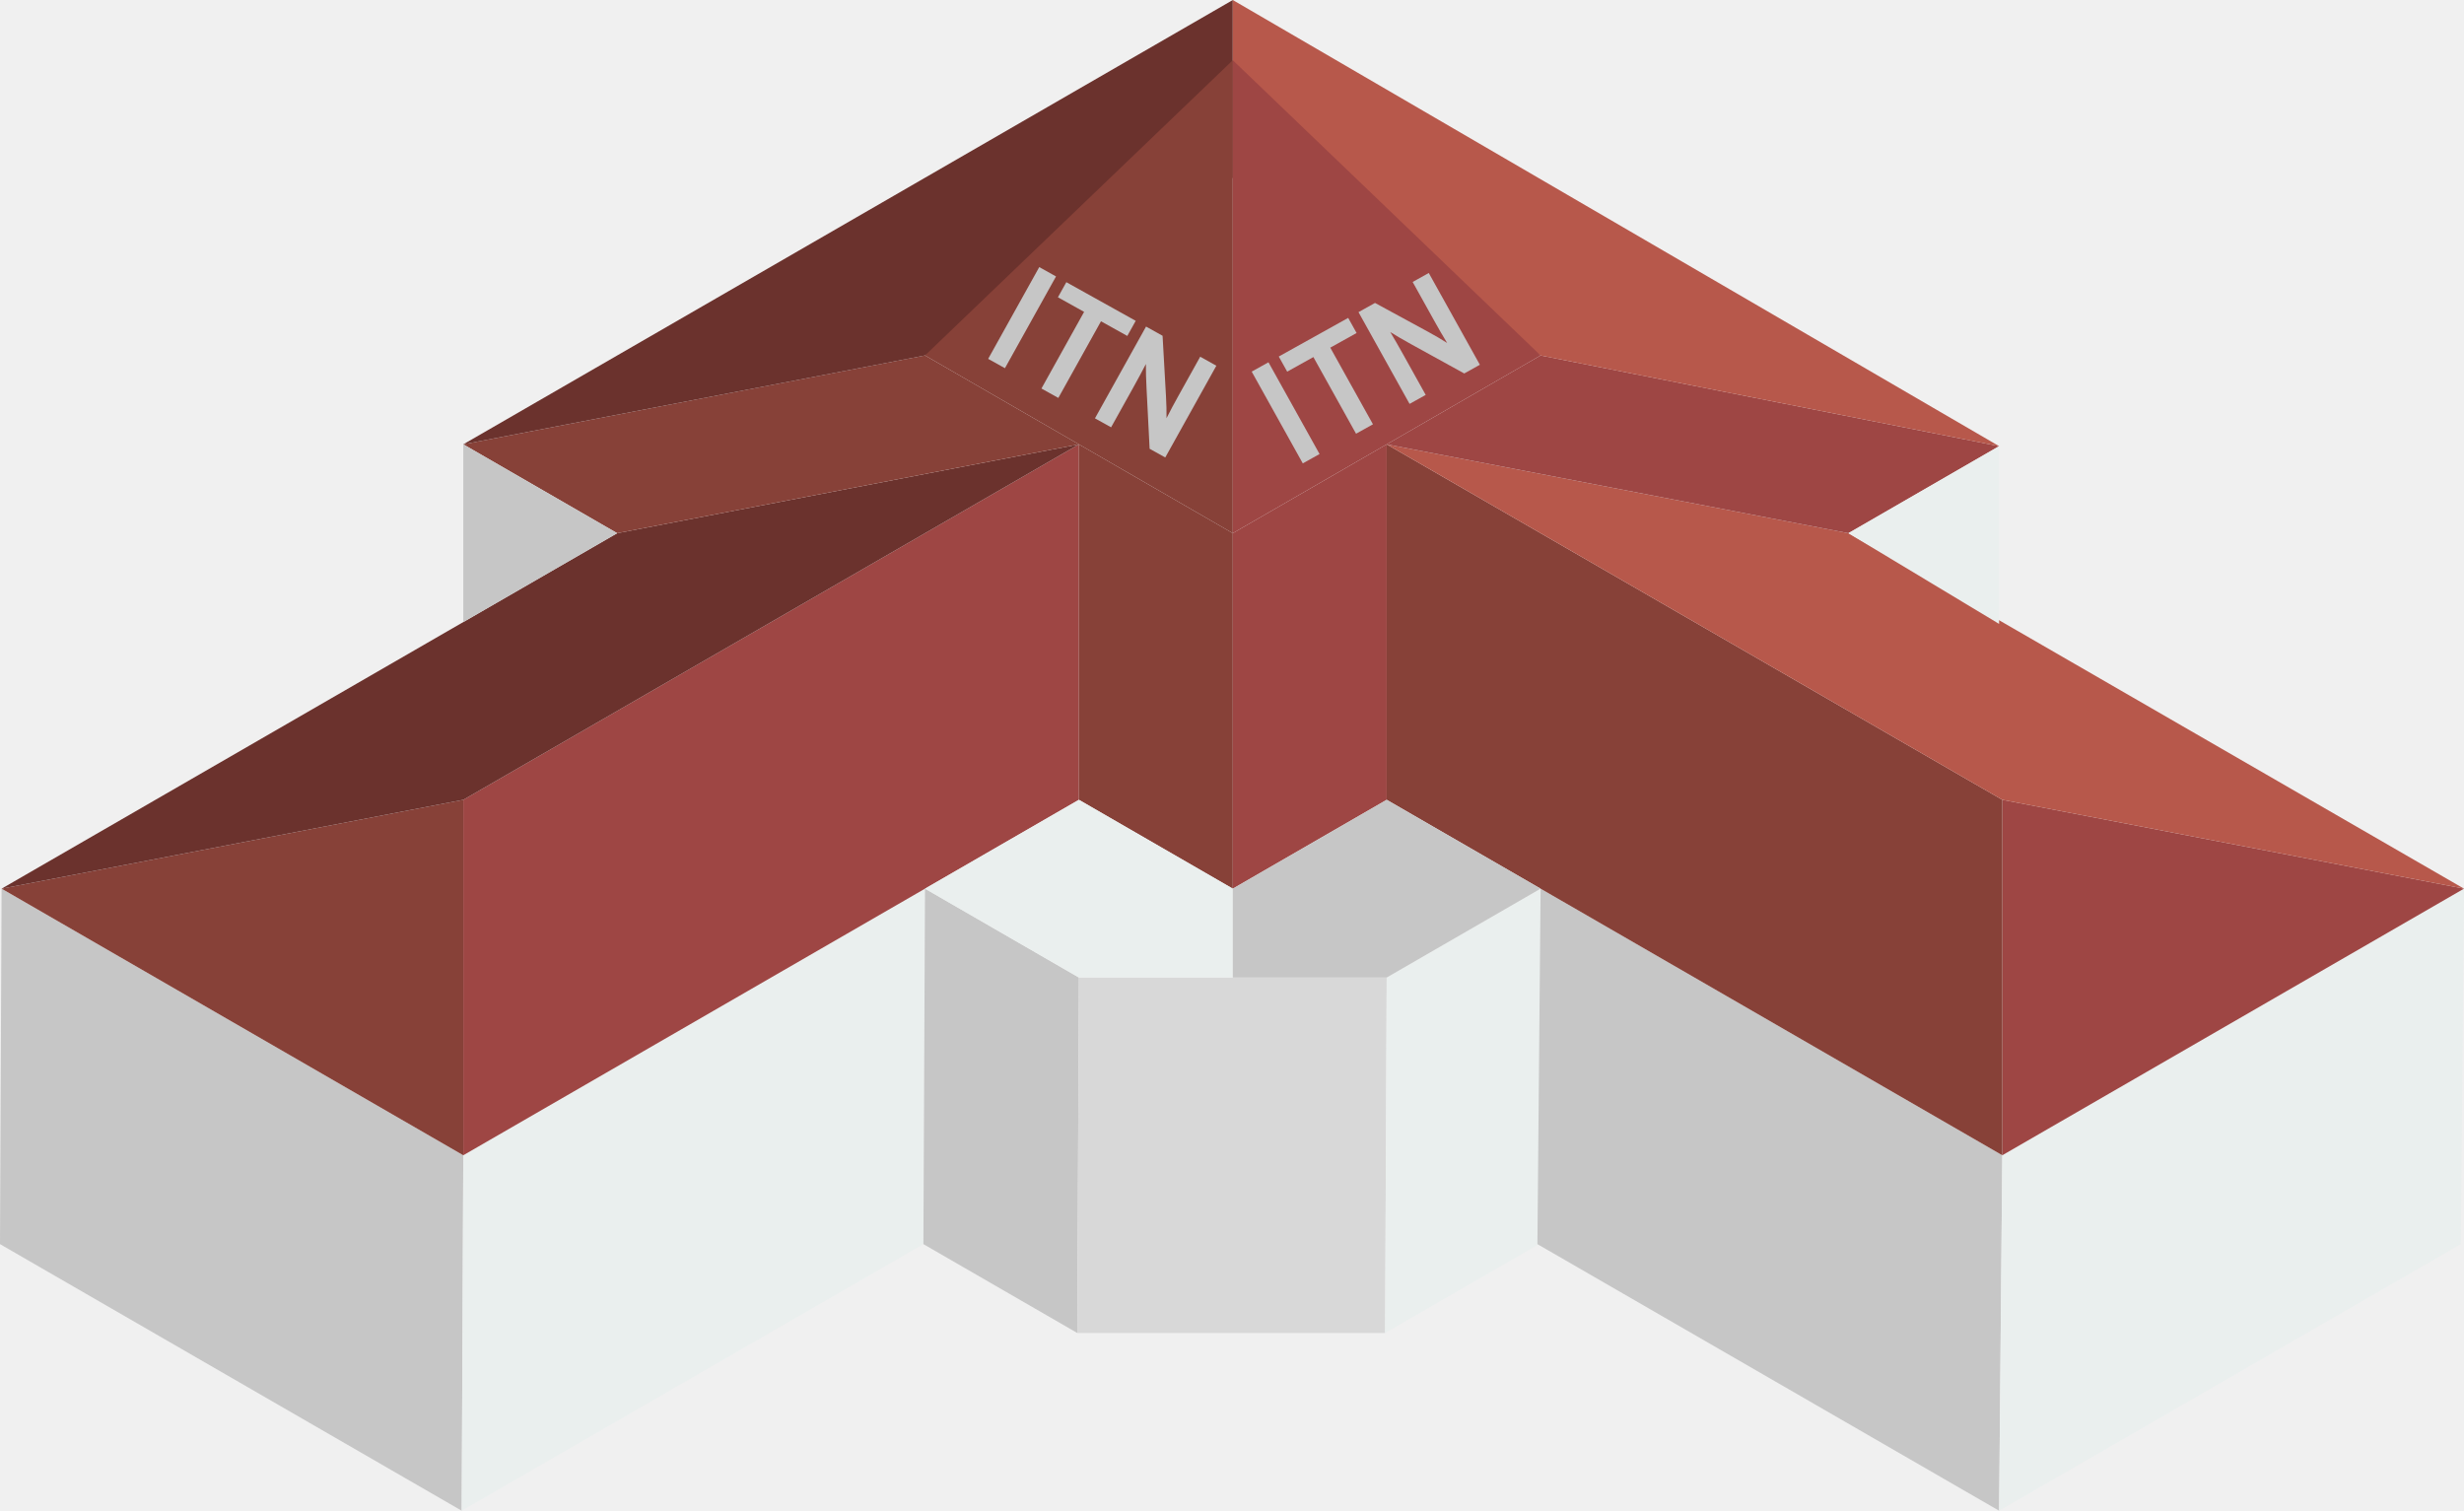
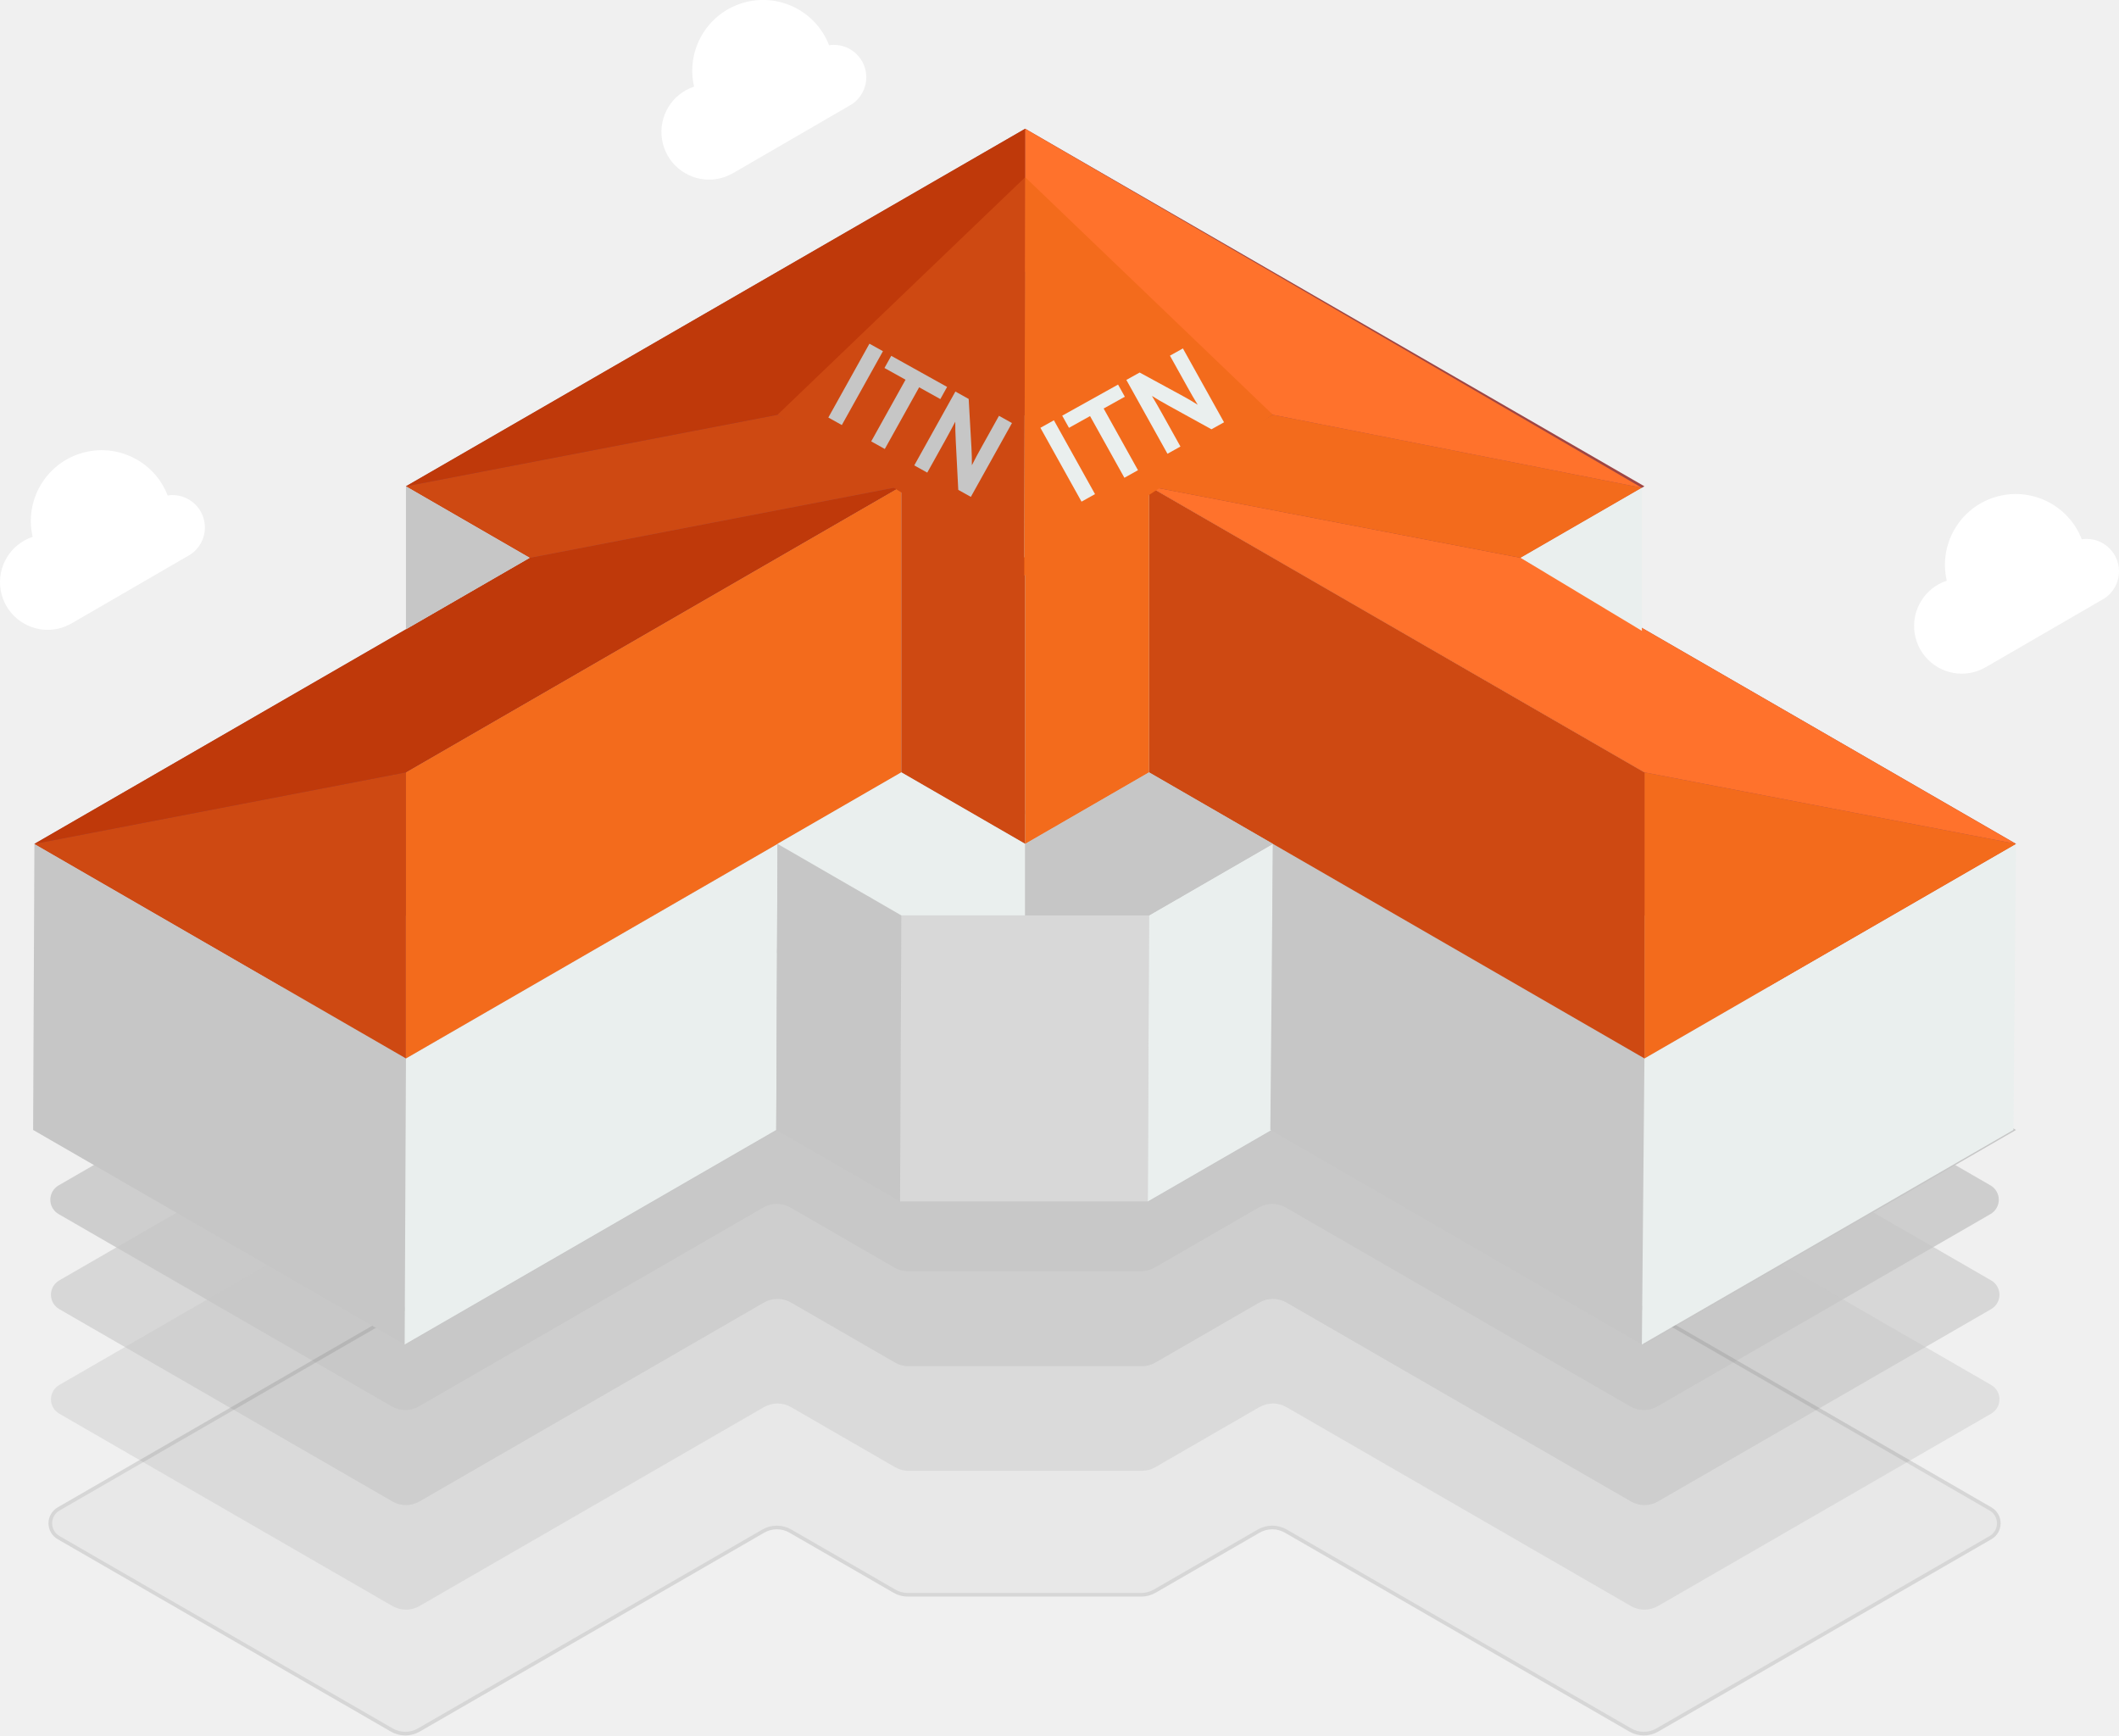
- <svg xmlns="http://www.w3.org/2000/svg" width="576" height="353.14" viewBox="0 0 576 353.14">
-   <g id="Group_71" data-name="Group 71" transform="translate(-192.641 -60.996)">
-     <path id="Path_620" data-name="Path 620" d="M300.571,259.169l.373-83.092-107.93-62.319-.373,83.092Z" transform="translate(0 154.967)" fill="#c6c6c6" />
-     <path id="Path_621" data-name="Path 621" d="M327.984,196.85l.373-83.092-107.93,62.319-.373,83.092Z" transform="translate(80.516 154.967)" fill="#eaefee" />
-     <path id="Path_622" data-name="Path 622" d="M283.445,217.623l.373-83.092-35.977-20.773-.373,83.092Z" transform="translate(161.033 154.967)" fill="#c6c6c6" />
-     <path id="Path_623" data-name="Path 623" d="M328.559,202.126l.373-83.092H256.979l-.373,83.092Z" transform="translate(187.871 170.464)" fill="#d8d8d8" />
-     <path id="Path_624" data-name="Path 624" d="M310.858,196.85l.373-83.092-35.977,20.773-.373,83.092Z" transform="translate(241.549 154.967)" fill="#eaefee" />
-     <path id="Path_625" data-name="Path 625" d="M391.855,259.169l.746-83.092-107.93-62.319-.746,83.092Z" transform="translate(268.11 154.967)" fill="#c6c6c6" />
-     <path id="Path_626" data-name="Path 626" d="M419.269,196.85l.746-83.092-107.93,62.319-.746,83.092Z" transform="translate(348.626 154.967)" fill="#eaefee" />
-     <path id="Path_627" data-name="Path 627" d="M192.735,129.255l107.93-20.773v83.092Z" transform="translate(0.278 139.47)" fill="#874138" />
-     <path id="Path_628" data-name="Path 628" d="M220.149,170.469,364.056,87.377v83.092L220.149,253.56Z" transform="translate(80.795 77.484)" fill="#9e4644" />
-     <path id="Path_629" data-name="Path 629" d="M336.642,108.15l107.93-20.773L300.665,170.469l-107.93,20.773Z" transform="translate(0.278 77.484)" fill="#6b322d" />
-     <path id="Path_630" data-name="Path 630" d="M311.528,191.574V108.482l107.93,20.773Z" transform="translate(349.182 139.47)" fill="#9e4644" />
-     <path id="Path_631" data-name="Path 631" d="M274.977,170.469V87.377l143.907,83.092V253.56Z" transform="translate(241.827 77.484)" fill="#874138" />
-     <path id="Path_632" data-name="Path 632" d="M526.813,191.242l-107.93-20.773L274.977,87.377l107.93,20.773Z" transform="translate(241.827 77.484)" fill="#b7584b" />
-     <path id="Path_633" data-name="Path 633" d="M256.7,170.469l35.977,20.773V108.15L256.7,87.377Z" transform="translate(188.15 77.484)" fill="#874138" />
-     <path id="Path_634" data-name="Path 634" d="M301.815,170.469l-35.977,20.773V108.15l35.977-20.773Z" transform="translate(214.989 77.484)" fill="#9e4644" />
-     <path id="Path_635" data-name="Path 635" d="M256.126,123.647l-35.977-20.773L328.079,82.1l35.977,20.773Z" transform="translate(80.795 61.987)" fill="#874138" />
-     <path id="Path_636" data-name="Path 636" d="M418.137,103.3,310.953,82.1l-35.977,20.773,107.93,20.773Z" transform="translate(241.827 61.987)" fill="#9e4644" />
-     <path id="Path_637" data-name="Path 637" d="M220.149,164.86,400.032,61v41.546l-71.953,41.546Z" transform="translate(80.795 0)" fill="#6b322d" />
-     <path id="Path_638" data-name="Path 638" d="M444.976,165.291,265.839,61v41.546l71.953,41.546Z" transform="translate(214.989 0)" fill="#b7584b" />
-     <path id="Path_639" data-name="Path 639" d="M247.563,133.585l71.953-69.014v110.56Z" transform="translate(161.311 10.502)" fill="#874138" />
-     <path id="Path_640" data-name="Path 640" d="M337.792,133.585,265.839,64.571v110.56Z" transform="translate(214.989 10.502)" fill="#9e4644" />
-     <path id="Path_641" data-name="Path 641" d="M247.563,129.255l35.977-20.773,35.977,20.773v20.773H283.539Z" transform="translate(161.311 139.47)" fill="#eaefee" />
-     <path id="Path_642" data-name="Path 642" d="M337.792,129.255l-35.977-20.773-35.977,20.773v20.773h35.977Z" transform="translate(214.989 139.47)" fill="#c6c6c6" />
-     <path id="Path_643" data-name="Path 643" d="M220.149,87.377v41.546l35.977-20.773Z" transform="translate(80.795 77.484)" fill="#c6c6c6" />
-     <path id="Path_644" data-name="Path 644" d="M337.621,129.032V87.486L302.39,107.829Z" transform="translate(322.343 77.805)" fill="#eaefee" />
-     <g id="Group_69" data-name="Group 69" transform="translate(485.245 124.813)">
-       <rect id="Rectangle_9" data-name="Rectangle 9" width="4.488" height="24.55" transform="translate(0 23.051) rotate(-29.111)" fill="#c6c6c6" />
-       <path id="Path_645" data-name="Path 645" d="M270.536,92.436l6.121-3.409,9.977,17.916,3.951-2.2-9.976-17.916,6.151-3.425-1.967-3.533L268.569,88.9Z" transform="translate(-262.238 -69.378)" fill="#c6c6c6" />
-       <path id="Path_646" data-name="Path 646" d="M285.964,79.3l5.055,9.083c1.031,1.85,1.988,3.528,3.008,5.177-1.355-.862-2.807-1.717-4.378-2.571l-12.485-6.788-3.862,2.15L285.243,107.8l3.772-2.1-5.158-9.26c-1.181-2.122-2.173-3.85-3.134-5.445,1.4.878,2.988,1.811,4.854,2.835l12.445,6.858,3.654-2.035L289.732,77.2Z" transform="translate(-248.336 -77.205)" fill="#c6c6c6" />
+ <svg xmlns="http://www.w3.org/2000/svg" width="580.095" height="475.149" viewBox="0 0 580.095 475.149">
+   <g id="Group_77" data-name="Group 77" transform="translate(-1124.933 -377.76)">
+     <g id="Group_76" data-name="Group 76" transform="translate(941.359 352.004)">
+       <g id="Layer_6" data-name="Layer 6" transform="translate(192.992 60.996)">
+         <path id="Path_650" data-name="Path 650" d="M463.974,61,294.45,158.879l33.9,19.577L192.735,256.762l101.714,58.73,101.714-58.73,33.9,19.577h67.81l33.9-19.577L633.5,315.492l101.715-58.73L599.593,178.456l33.9-19.577Z" transform="translate(-192.735 -60.996)" fill="#9e4644" />
+       </g>
+       <g id="Layer_9" data-name="Layer 9" transform="translate(192.992 139.302)">
+         <path id="Path_651" data-name="Path 651" d="M192.735,277.867,328.355,199.56l-33.9-19.577L463.974,82.1,633.5,179.984l-33.9,19.577,135.619,78.307L633.5,336.6l-101.714-58.73-33.9,19.577h-67.81l-33.9-19.577L294.45,336.6Z" transform="translate(-192.735 -82.101)" fill="#c6c6c6" />
+         <path id="Path_652" data-name="Path 652" d="M196.174,278.251,313.87,210.3a7.421,7.421,0,0,0,0-12.853l-11.647-6.723a7.421,7.421,0,0,1,0-12.853L456.907,88.553a7.425,7.425,0,0,1,7.421,0l154.684,89.315a7.421,7.421,0,0,1,0,12.853l-11.643,6.723a7.419,7.419,0,0,0,0,12.853l117.692,67.955a4.531,4.531,0,0,1,0,7.847l-91.208,52.665a7.426,7.426,0,0,1-7.421,0l-94.295-54.446a7.426,7.426,0,0,0-7.421,0l-28.473,16.441a7.4,7.4,0,0,1-3.71.994H428.7a7.4,7.4,0,0,1-3.71-.994l-28.473-16.441a7.425,7.425,0,0,0-7.421,0l-94.291,54.446a7.426,7.426,0,0,1-7.421,0L196.174,286.1A4.531,4.531,0,0,1,196.174,278.251Z" transform="translate(-189.555 -67.306)" fill="#c6c6c6" opacity="0.8" />
+         <path id="Path_653" data-name="Path 653" d="M196.222,285.264,313.914,217.31a7.421,7.421,0,0,0,0-12.853l-11.643-6.727a7.419,7.419,0,0,1,0-12.853L456.955,95.566a7.408,7.408,0,0,1,7.421,0l154.681,89.312a7.419,7.419,0,0,1,0,12.853l-11.643,6.727a7.421,7.421,0,0,0,0,12.853l117.7,67.955a4.531,4.531,0,0,1,0,7.847L633.9,345.777a7.426,7.426,0,0,1-7.421,0l-94.295-54.446a7.425,7.425,0,0,0-7.421,0l-28.47,16.441a7.442,7.442,0,0,1-3.71.994H428.749a7.441,7.441,0,0,1-3.71-.994l-28.473-16.441a7.425,7.425,0,0,0-7.421,0L294.85,345.777a7.426,7.426,0,0,1-7.421,0l-91.208-52.665A4.531,4.531,0,0,1,196.222,285.264Z" transform="translate(-189.425 -48.306)" fill="#c6c6c6" opacity="0.6" />
+         <path id="Path_654" data-name="Path 654" d="M196.222,292.976l117.692-67.955a7.421,7.421,0,0,0,0-12.853l-11.643-6.723a7.418,7.418,0,0,1,0-12.853l154.684-89.315a7.426,7.426,0,0,1,7.421,0l154.681,89.315a7.419,7.419,0,0,1,0,12.853l-11.643,6.723a7.421,7.421,0,0,0,0,12.853l117.7,67.955a4.531,4.531,0,0,1,0,7.847L633.9,353.489a7.426,7.426,0,0,1-7.421,0l-94.295-54.446a7.425,7.425,0,0,0-7.421,0l-28.47,16.441a7.4,7.4,0,0,1-3.71.994H428.749a7.4,7.4,0,0,1-3.71-.994l-28.473-16.441a7.425,7.425,0,0,0-7.421,0L294.85,353.489a7.426,7.426,0,0,1-7.421,0l-91.208-52.665A4.531,4.531,0,0,1,196.222,292.976Z" transform="translate(-189.425 -27.396)" fill="#c6c6c6" opacity="0.4" />
+         <path id="Path_655" data-name="Path 655" d="M196.174,302.125l117.7-67.959a7.421,7.421,0,0,0,0-12.853l-11.647-6.723a7.421,7.421,0,0,1,0-12.853l154.684-89.315a7.426,7.426,0,0,1,7.421,0l154.684,89.315a7.421,7.421,0,0,1,0,12.853l-11.643,6.723a7.419,7.419,0,0,0,0,12.853l117.692,67.959a4.531,4.531,0,0,1,0,7.847l-91.208,52.661a7.407,7.407,0,0,1-7.421,0l-94.295-54.442a7.408,7.408,0,0,0-7.421,0l-28.473,16.437a7.4,7.4,0,0,1-3.71.994H428.7a7.4,7.4,0,0,1-3.71-.994l-28.473-16.437a7.408,7.408,0,0,0-7.421,0l-94.291,54.442a7.407,7.407,0,0,1-7.421,0l-91.211-52.661A4.531,4.531,0,0,1,196.174,302.125Z" transform="translate(-189.555 -2.61)" fill="#c6c6c6" stroke="#707070" stroke-width="1" opacity="0.2" />
+       </g>
+       <g id="Layer_8" data-name="Layer 8" transform="translate(192.641 60.996)">
+         <path id="Path_656" data-name="Path 656" d="M294.355,250.794l.352-78.307-101.714-58.73-.351,78.307Z" transform="translate(-192.641 82.008)" fill="#c6c6c6" />
+         <path id="Path_657" data-name="Path 657" d="M321.769,192.065l.352-78.307-101.714,58.73-.352,78.307Z" transform="translate(-118.34 82.008)" fill="#eaefee" />
+         <path id="Path_658" data-name="Path 658" d="M281.373,211.641l.351-78.307-33.9-19.577-.352,78.307Z" transform="translate(-44.039 82.008)" fill="#c6c6c6" />
+         <path id="Path_659" data-name="Path 659" d="M324.416,197.341l.351-78.307h-67.81l-.351,78.307Z" transform="translate(-19.272 96.309)" fill="#d8d8d8" />
+         <path id="Path_660" data-name="Path 660" d="M308.787,192.065l.351-78.307-33.9,19.577-.351,78.307Z" transform="translate(30.261 82.008)" fill="#eaefee" />
+         <path id="Path_661" data-name="Path 661" d="M385.639,250.794l.7-78.307-101.714-58.73-.7,78.307Z" transform="translate(54.772 82.008)" fill="#c6c6c6" />
+         <path id="Path_662" data-name="Path 662" d="M413.053,192.065l.7-78.307-101.715,58.73-.7,78.307Z" transform="translate(129.072 82.008)" fill="#eaefee" />
+         <path id="Path_663" data-name="Path 663" d="M192.735,128.058,294.45,108.482v78.307Z" transform="translate(-192.384 67.708)" fill="#ce4912" style="isolation: isolate" />
+         <path id="Path_664" data-name="Path 664" d="M220.149,165.683,355.768,87.377v78.307L220.149,243.99Z" transform="translate(-118.083 10.506)" fill="#f36b1c" style="isolation: isolate" />
+         <path id="Path_665" data-name="Path 665" d="M328.355,106.954,430.069,87.377,294.45,165.683,192.735,185.26Z" transform="translate(-192.384 10.506)" fill="#bf390a" style="isolation: isolate" />
+         <path id="Path_666" data-name="Path 666" d="M311.528,186.788V108.482l101.715,19.577Z" transform="translate(129.586 67.708)" fill="#f36b1c" style="isolation: isolate" />
+         <path id="Path_667" data-name="Path 667" d="M274.977,165.683V87.377L410.6,165.683V243.99Z" transform="translate(30.518 10.506)" fill="#ce4912" style="isolation: isolate" />
+         <path id="Path_668" data-name="Path 668" d="M512.31,185.26,410.6,165.683,274.977,87.377l101.714,19.577Z" transform="translate(30.518 10.506)" fill="#ff722c" style="isolation: isolate" />
+         <path id="Path_669" data-name="Path 669" d="M256.7,165.683l33.9,19.577V106.954L256.7,87.377Z" transform="translate(-19.016 10.506)" fill="#ce4912" style="isolation: isolate" />
+         <path id="Path_670" data-name="Path 670" d="M299.743,165.683l-33.9,19.577V106.954l33.9-19.577Z" transform="translate(5.751 10.506)" fill="#f36b1c" style="isolation: isolate" />
+         <path id="Path_671" data-name="Path 671" d="M254.054,121.254l-33.9-19.577L321.863,82.1l33.9,19.577Z" transform="translate(-118.083 -3.794)" fill="#ce4912" style="isolation: isolate" />
+         <path id="Path_672" data-name="Path 672" d="M409.893,102.083,308.881,82.1l-33.9,19.577,101.714,19.577Z" transform="translate(30.518 -3.794)" fill="#f36b1c" style="isolation: isolate" />
+         <path id="Path_673" data-name="Path 673" d="M220.149,158.879,389.673,61v39.153L321.863,139.3Z" transform="translate(-118.083 -60.996)" fill="#bf390a" style="isolation: isolate" />
+         <path id="Path_674" data-name="Path 674" d="M434.66,159.285,265.839,61v39.153l67.81,39.153Z" transform="translate(5.751 -60.996)" fill="#ff722c" style="isolation: isolate" />
+         <path id="Path_675" data-name="Path 675" d="M247.563,129.611l67.81-65.039-.257,107.4Z" transform="translate(-43.783 -51.304)" fill="#ce4912" style="isolation: isolate" />
+         <path id="Path_676" data-name="Path 676" d="M333.648,129.611l-67.81-65.039-.257,109.066Z" transform="translate(5.751 -51.304)" fill="#f36b1c" style="isolation: isolate" />
+         <path id="Path_677" data-name="Path 677" d="M247.563,128.058l33.9-19.577,33.9,19.577v19.577h-33.9Z" transform="translate(-43.783 67.708)" fill="#eaefee" />
+         <path id="Path_678" data-name="Path 678" d="M333.648,128.058l-33.9-19.577-33.9,19.577v19.577h33.9Z" transform="translate(5.751 67.708)" fill="#c6c6c6" />
+         <path id="Path_679" data-name="Path 679" d="M220.149,87.377V126.53l33.9-19.577Z" transform="translate(-118.083 10.506)" fill="#c6c6c6" />
+         <path id="Path_680" data-name="Path 680" d="M335.592,126.64V87.486l-33.2,19.171Z" transform="translate(104.819 10.803)" fill="#eaefee" />
+         <g id="Group_74" data-name="Group 74" transform="translate(275.754 60.142)">
+           <rect id="Rectangle_23" data-name="Rectangle 23" width="4.229" height="23.136" transform="translate(0 21.724) rotate(-29.111)" fill="#eaefee" />
+           <path id="Path_681" data-name="Path 681" d="M270.423,91.713l5.769-3.212,9.4,16.884,3.723-2.073-9.4-16.884,5.8-3.228-1.854-3.329-15.289,8.514Z" transform="translate(-262.603 -69.982)" fill="#eaefee" />
+           <path id="Path_682" data-name="Path 682" d="M285.235,79.183,290,87.742c.972,1.744,1.874,3.324,2.835,4.879-1.276-.813-2.645-1.618-4.126-2.423l-11.766-6.4-3.64,2.026,11.253,20.214,3.555-1.981-4.861-8.727c-1.113-2-2.048-3.629-2.953-5.131,1.317.827,2.816,1.707,4.575,2.671L296.6,99.337l3.443-1.918L288.785,77.205Z" transform="translate(-249.774 -77.205)" fill="#eaefee" />
+         </g>
+         <g id="Group_75" data-name="Group 75" transform="translate(217.697 58.84)">
+           <rect id="Rectangle_24" data-name="Rectangle 24" width="23.136" height="4.229" transform="translate(0 20.214) rotate(-60.89)" fill="#c6c6c6" />
+           <path id="Path_683" data-name="Path 683" d="M258.109,81.079l5.769,3.212-9.4,16.884,3.723,2.073,9.4-16.884,5.8,3.228,1.854-3.329-15.289-8.513Z" transform="translate(-242.741 -74.427)" fill="#c6c6c6" />
+           <path id="Path_684" data-name="Path 684" d="M280.844,87.027l-4.768,8.56c-.968,1.744-1.837,3.343-2.653,4.979.018-1.514-.019-3.1-.115-4.783l-.757-13.372-3.64-2.026L257.654,100.6l3.554,1.978,4.861-8.727c1.113-2,2-3.655,2.809-5.217-.015,1.555.033,3.295.137,5.3L269.7,107.3l3.443,1.918L284.4,89.008Z" transform="translate(-234.128 -67.284)" fill="#c6c6c6" />
+         </g>
+       </g>
    </g>
-     <g id="Group_70" data-name="Group 70" transform="translate(423.64 123.431)">
-       <rect id="Rectangle_10" data-name="Rectangle 10" width="24.55" height="4.488" transform="translate(0 21.449) rotate(-60.89)" fill="#c6c6c6" />
-       <path id="Path_647" data-name="Path 647" d="M258.331,81.282l6.122,3.409-9.976,17.916,3.951,2.2L268.4,86.891l6.151,3.425,1.967-3.533L260.3,77.749Z" transform="translate(-242.024 -74.224)" fill="#c6c6c6" />
-       <path id="Path_648" data-name="Path 648" d="M282.261,87.432,277.2,96.515c-1.028,1.85-1.949,3.547-2.815,5.284.02-1.606-.02-3.287-.122-5.075l-.8-14.189-3.862-2.15-11.945,21.449,3.772,2.1,5.158-9.26c1.181-2.122,2.126-3.878,2.98-5.536-.016,1.65.035,3.5.146,5.622l.724,14.189,3.654,2.035,11.945-21.449Z" transform="translate(-232.691 -66.483)" fill="#c6c6c6" />
-     </g>
+     <path id="Path_685" data-name="Path 685" d="M249.006,94.39a8.883,8.883,0,0,1-4.051,7.451l-.614.347-31.318,18.16-.529.307-.016-.013a12.917,12.917,0,0,1-6.5,1.769,13.062,13.062,0,0,1-4.123-25.457,19.376,19.376,0,0,1,36.959-11.323,7.012,7.012,0,0,1,1.309-.11A8.877,8.877,0,0,1,249.006,94.39Z" transform="translate(1113.086 304.523)" fill="#fff" />
+     <path id="Path_686" data-name="Path 686" d="M381.236,91.914a8.882,8.882,0,0,1-4.054,7.451l-.61.347-31.321,18.16-.529.307-.016-.016a12.917,12.917,0,0,1-6.5,1.769,13.062,13.062,0,0,1-4.123-25.457,19.376,19.376,0,0,1,36.959-11.32,6.768,6.768,0,0,1,1.312-.113A8.881,8.881,0,0,1,381.236,91.914Z" transform="translate(1323.793 442.242)" fill="#fff" />
+     <path id="Path_687" data-name="Path 687" d="M381.235,91.914a8.882,8.882,0,0,1-4.054,7.451l-.61.347-31.321,18.16-.529.307-.016-.016a12.917,12.917,0,0,1-6.5,1.769,13.062,13.062,0,0,1-4.123-25.457,19.376,19.376,0,0,1,36.959-11.32,6.768,6.768,0,0,1,1.312-.113A8.881,8.881,0,0,1,381.235,91.914Z" transform="translate(799.793 430.242)" fill="#fff" />
  </g>
</svg>
